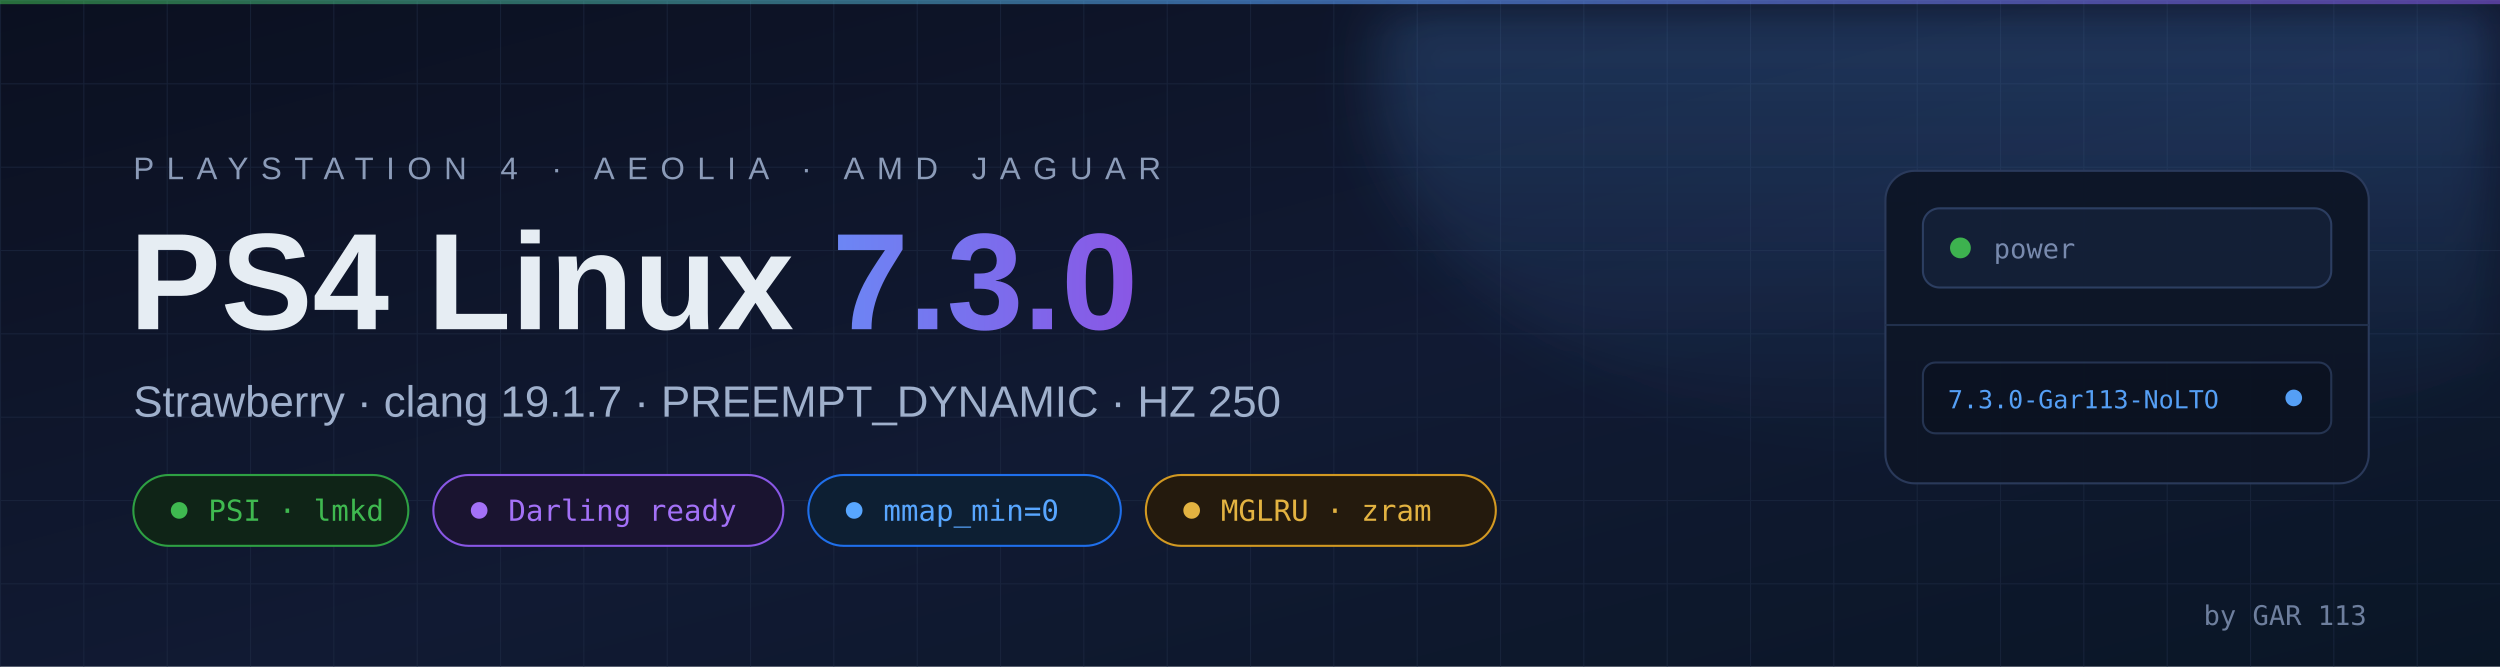
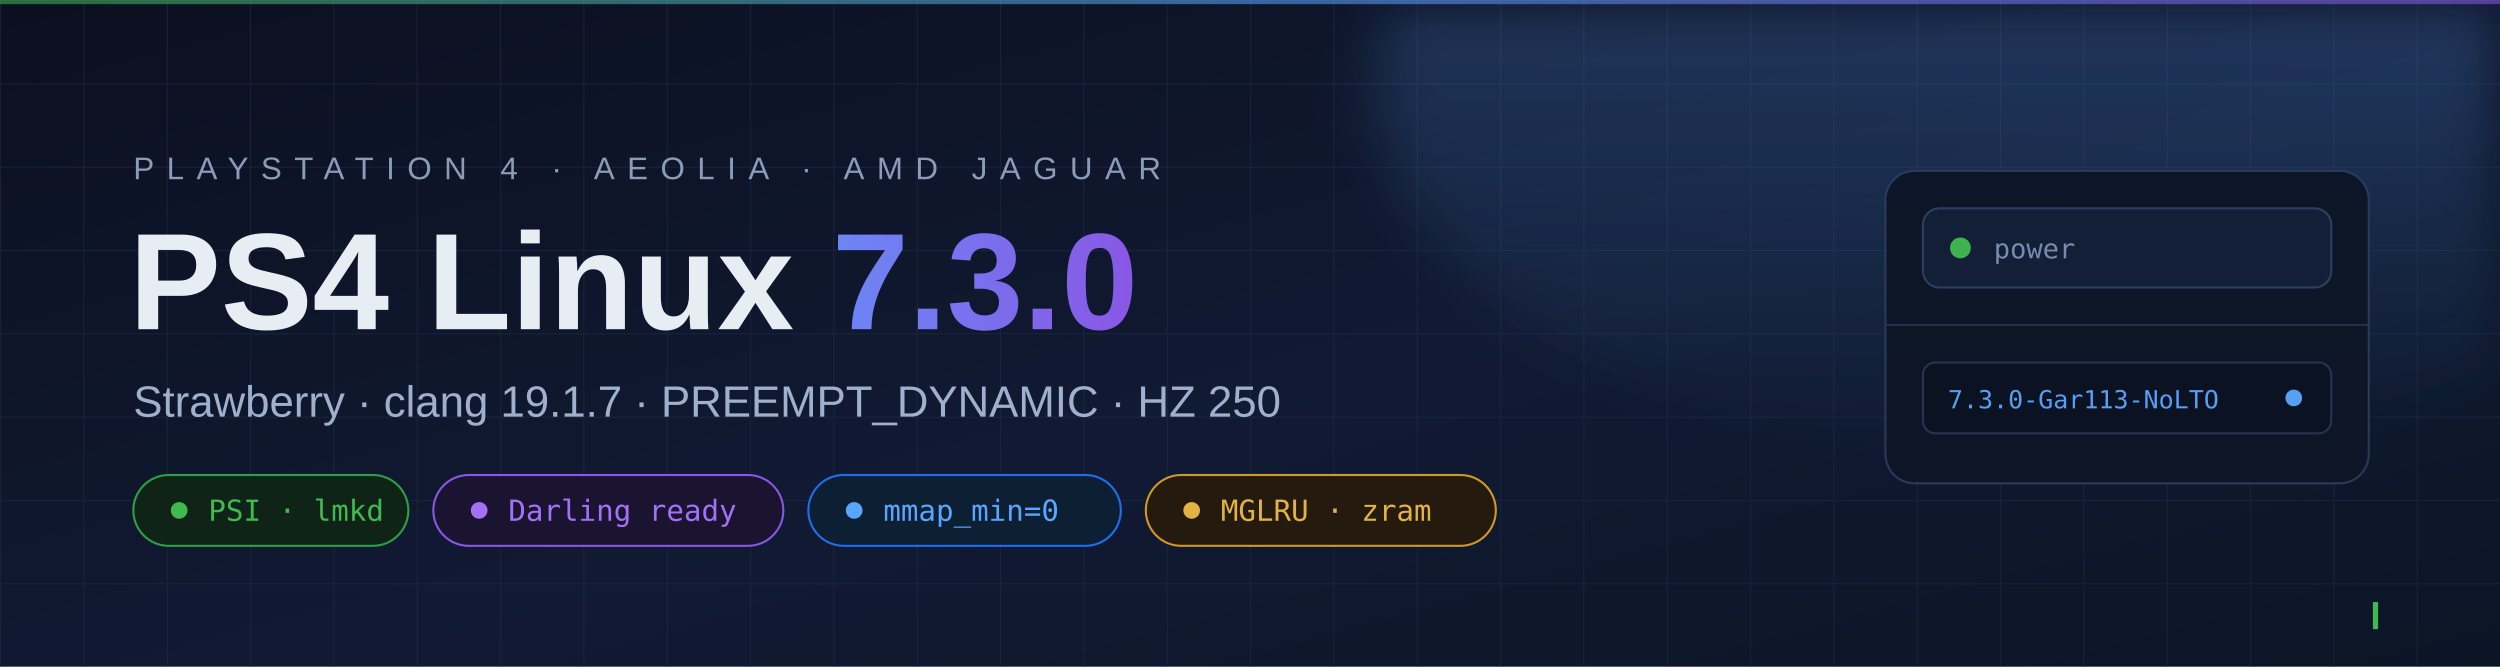
<svg xmlns="http://www.w3.org/2000/svg" width="1200" height="320" viewBox="0 0 1200 320" role="img" aria-label="PS4 Linux 7.3.0 - PSI + Darling">
  <defs>
    <linearGradient id="bg" x1="0" y1="0" x2="1" y2="1">
      <stop offset="0%" stop-color="#0b1020" />
      <stop offset="55%" stop-color="#111a33" />
      <stop offset="100%" stop-color="#0a1626" />
    </linearGradient>
    <linearGradient id="accent" x1="0" y1="0" x2="1" y2="0">
      <stop offset="0%" stop-color="#3fb950" />
      <stop offset="50%" stop-color="#58a6ff" />
      <stop offset="100%" stop-color="#8957e5" />
    </linearGradient>
    <linearGradient id="glow" x1="0" y1="0" x2="0" y2="1">
      <stop offset="0%" stop-color="#58a6ff" stop-opacity="0.35" />
      <stop offset="100%" stop-color="#58a6ff" stop-opacity="0" />
    </linearGradient>
    <pattern id="grid" width="40" height="40" patternUnits="userSpaceOnUse">
      <path d="M40 0H0V40" fill="none" stroke="#1f2b45" stroke-width="1" />
    </pattern>
    <filter id="soft" x="-30%" y="-30%" width="160%" height="160%">
      <feGaussianBlur stdDeviation="14" />
    </filter>
  </defs>
  <rect width="1200" height="320" fill="url(#bg)" />
  <rect width="1200" height="320" fill="url(#grid)" opacity="0.55" />
  <ellipse cx="980" cy="40" rx="320" ry="180" fill="url(#glow)" filter="url(#soft)" />
  <g transform="translate(905 82)" opacity="0.95">
    <rect x="0" y="0" width="232" height="150" rx="14" fill="#0d1526" stroke="#2b3b5c" />
    <path d="M0 74h232" stroke="#22304d" />
    <rect x="18" y="18" width="196" height="38" rx="8" fill="#131e35" stroke="#2d3f63" />
    <circle cx="36" cy="37" r="5" fill="#3fb950">
      <animate attributeName="opacity" values="1;0.25;1" dur="2.4s" repeatCount="indefinite" />
    </circle>
    <text x="52" y="42" font-family="monospace" font-size="13" fill="#7d8fb3">power</text>
    <rect x="18" y="92" width="196" height="34" rx="6" fill="#0a1221" stroke="#263553" />
    <text x="30" y="114" font-family="monospace" font-size="12" fill="#58a6ff">7.3.0-Gar113-NoLTO</text>
    <circle cx="196" cy="109" r="4" fill="#58a6ff">
      <animate attributeName="opacity" values="0.2;1;0.2" dur="1.6s" repeatCount="indefinite" />
    </circle>
  </g>
  <g font-family="'Helvetica Neue',Arial,sans-serif">
    <text x="64" y="86" font-size="15" letter-spacing="6" fill="#8b9bb8">PLAYSTATION 4 · AEOLIA · AMD JAGUAR</text>
    <text x="62" y="158" font-size="66" font-weight="700" fill="#e6edf3">PS4 Linux <tspan fill="url(#accent)">7.3.0</tspan>
    </text>
    <text x="64" y="200" font-size="21" fill="#9fb0cc">Strawberry · clang 19.1.7 · PREEMPT_DYNAMIC · HZ 250</text>
  </g>
  <g font-family="monospace" font-size="14">
    <g>
      <rect x="64" y="228" width="132" height="34" rx="17" fill="#0f2417" stroke="#2ea043" />
      <circle cx="86" cy="245" r="4" fill="#3fb950">
        <animate attributeName="r" values="3;5;3" dur="2s" repeatCount="indefinite" />
      </circle>
      <text x="100" y="250" fill="#3fb950">PSI · lmkd</text>
    </g>
    <g>
      <rect x="208" y="228" width="168" height="34" rx="17" fill="#1a1430" stroke="#8957e5" />
      <circle cx="230" cy="245" r="4" fill="#a371f7">
        <animate attributeName="opacity" values="1;0.2;1" dur="1.8s" repeatCount="indefinite" />
      </circle>
      <text x="244" y="250" fill="#a371f7">Darling ready</text>
    </g>
    <g>
      <rect x="388" y="228" width="150" height="34" rx="17" fill="#0d1f33" stroke="#1f6feb" />
      <circle cx="410" cy="245" r="4" fill="#58a6ff">
        <animate attributeName="opacity" values="0.2;1;0.2" dur="2.2s" repeatCount="indefinite" />
      </circle>
      <text x="424" y="250" fill="#58a6ff">mmap_min=0</text>
    </g>
    <g>
      <rect x="550" y="228" width="168" height="34" rx="17" fill="#241a0d" stroke="#d29922" />
      <circle cx="572" cy="245" r="4" fill="#e3b341" />
      <text x="586" y="250" fill="#e3b341">MGLRU · zram</text>
    </g>
  </g>
  <rect x="0" y="0" width="1200" height="2" fill="url(#accent)" opacity="0.55">
    <animate attributeName="y" values="0;318;0" dur="9s" repeatCount="indefinite" />
  </rect>
-   <text x="1136" y="300" text-anchor="end" font-family="monospace" font-size="13" fill="#6e7f9e">by GAR 113</text>
+   <clipPath id="creditClip">
+     <rect x="1054" y="286" width="0" height="20">
+       <animate attributeName="width" values="0;0;86;86;86;0;0" keyTimes="0;0.1;0.55;0.85;0.9;0.94;1" dur="6.5s" repeatCount="indefinite" />
+     </rect>
+   </clipPath>
+   <text x="1136" y="300" text-anchor="end" font-family="monospace" font-size="13" fill="#8b9bb8" clip-path="url(#creditClip)">by <tspan fill="#3fb950" font-weight="700">GAR 113</tspan>
+   </text>
+   <rect x="1139" y="289" width="2.5" height="13" fill="#3fb950">
+     <animate attributeName="opacity" values="1;1;0;1;1;0" dur="1.05s" repeatCount="indefinite" />
+   </rect>
</svg>
